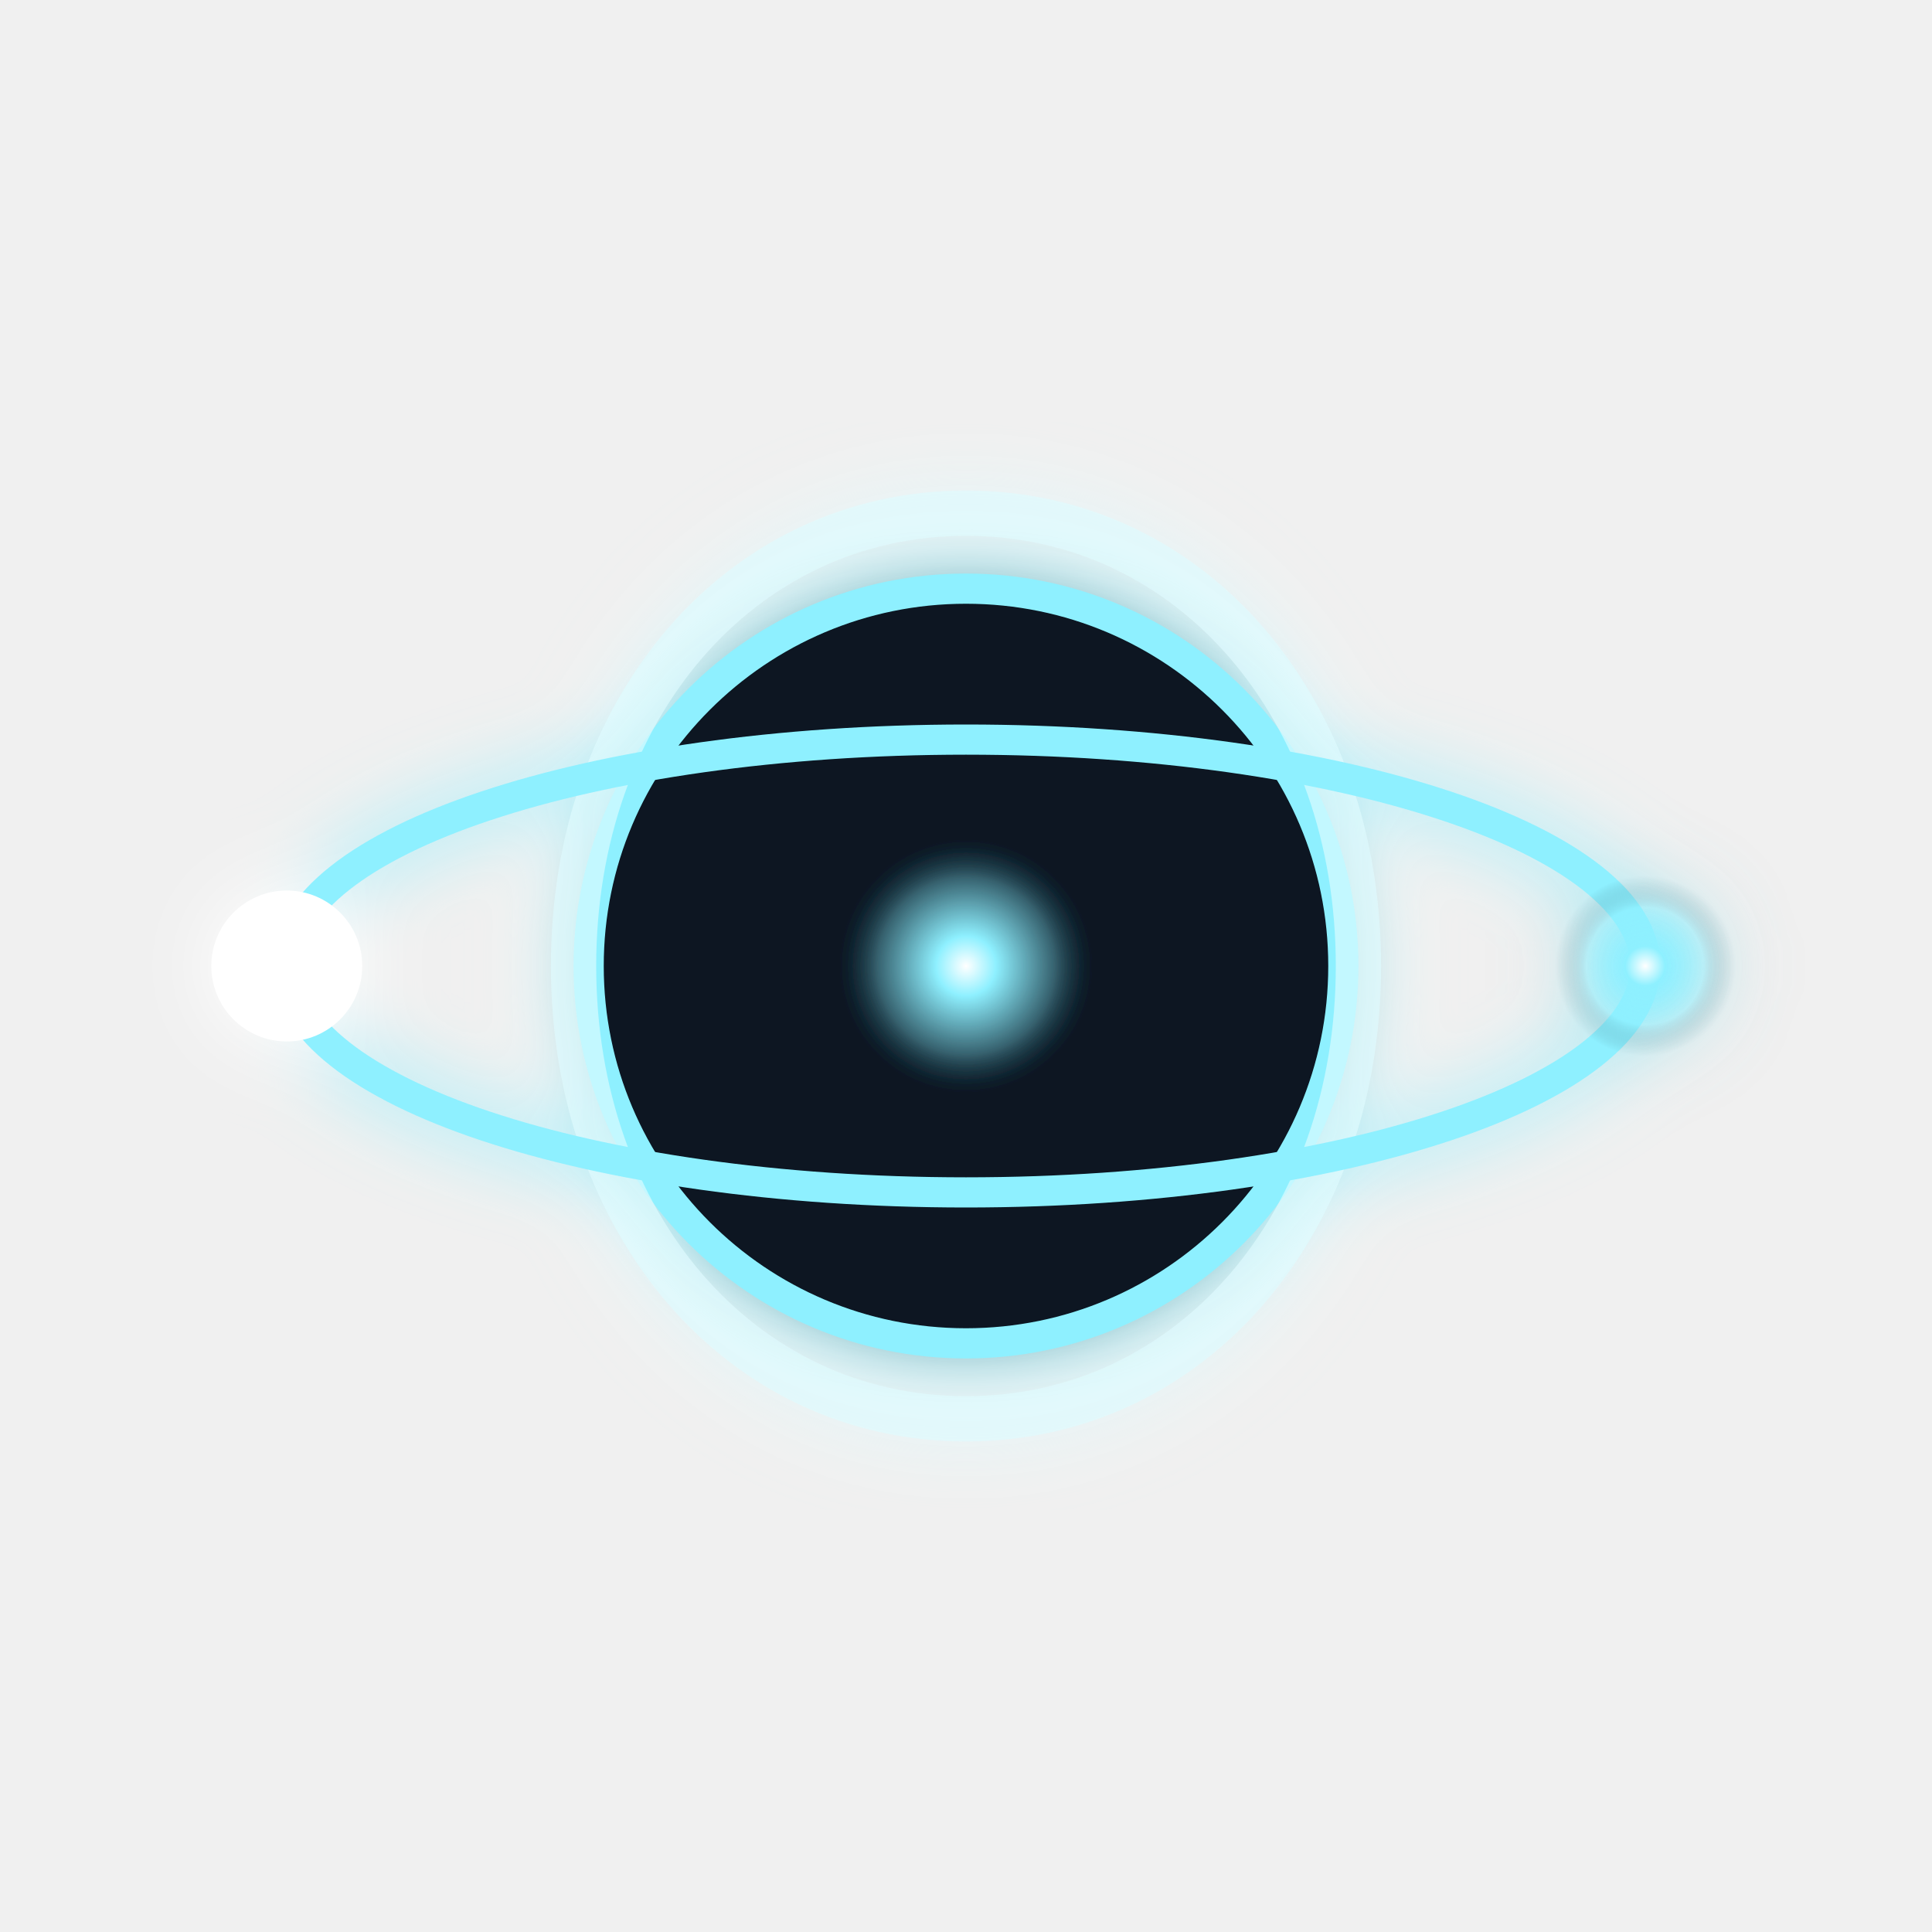
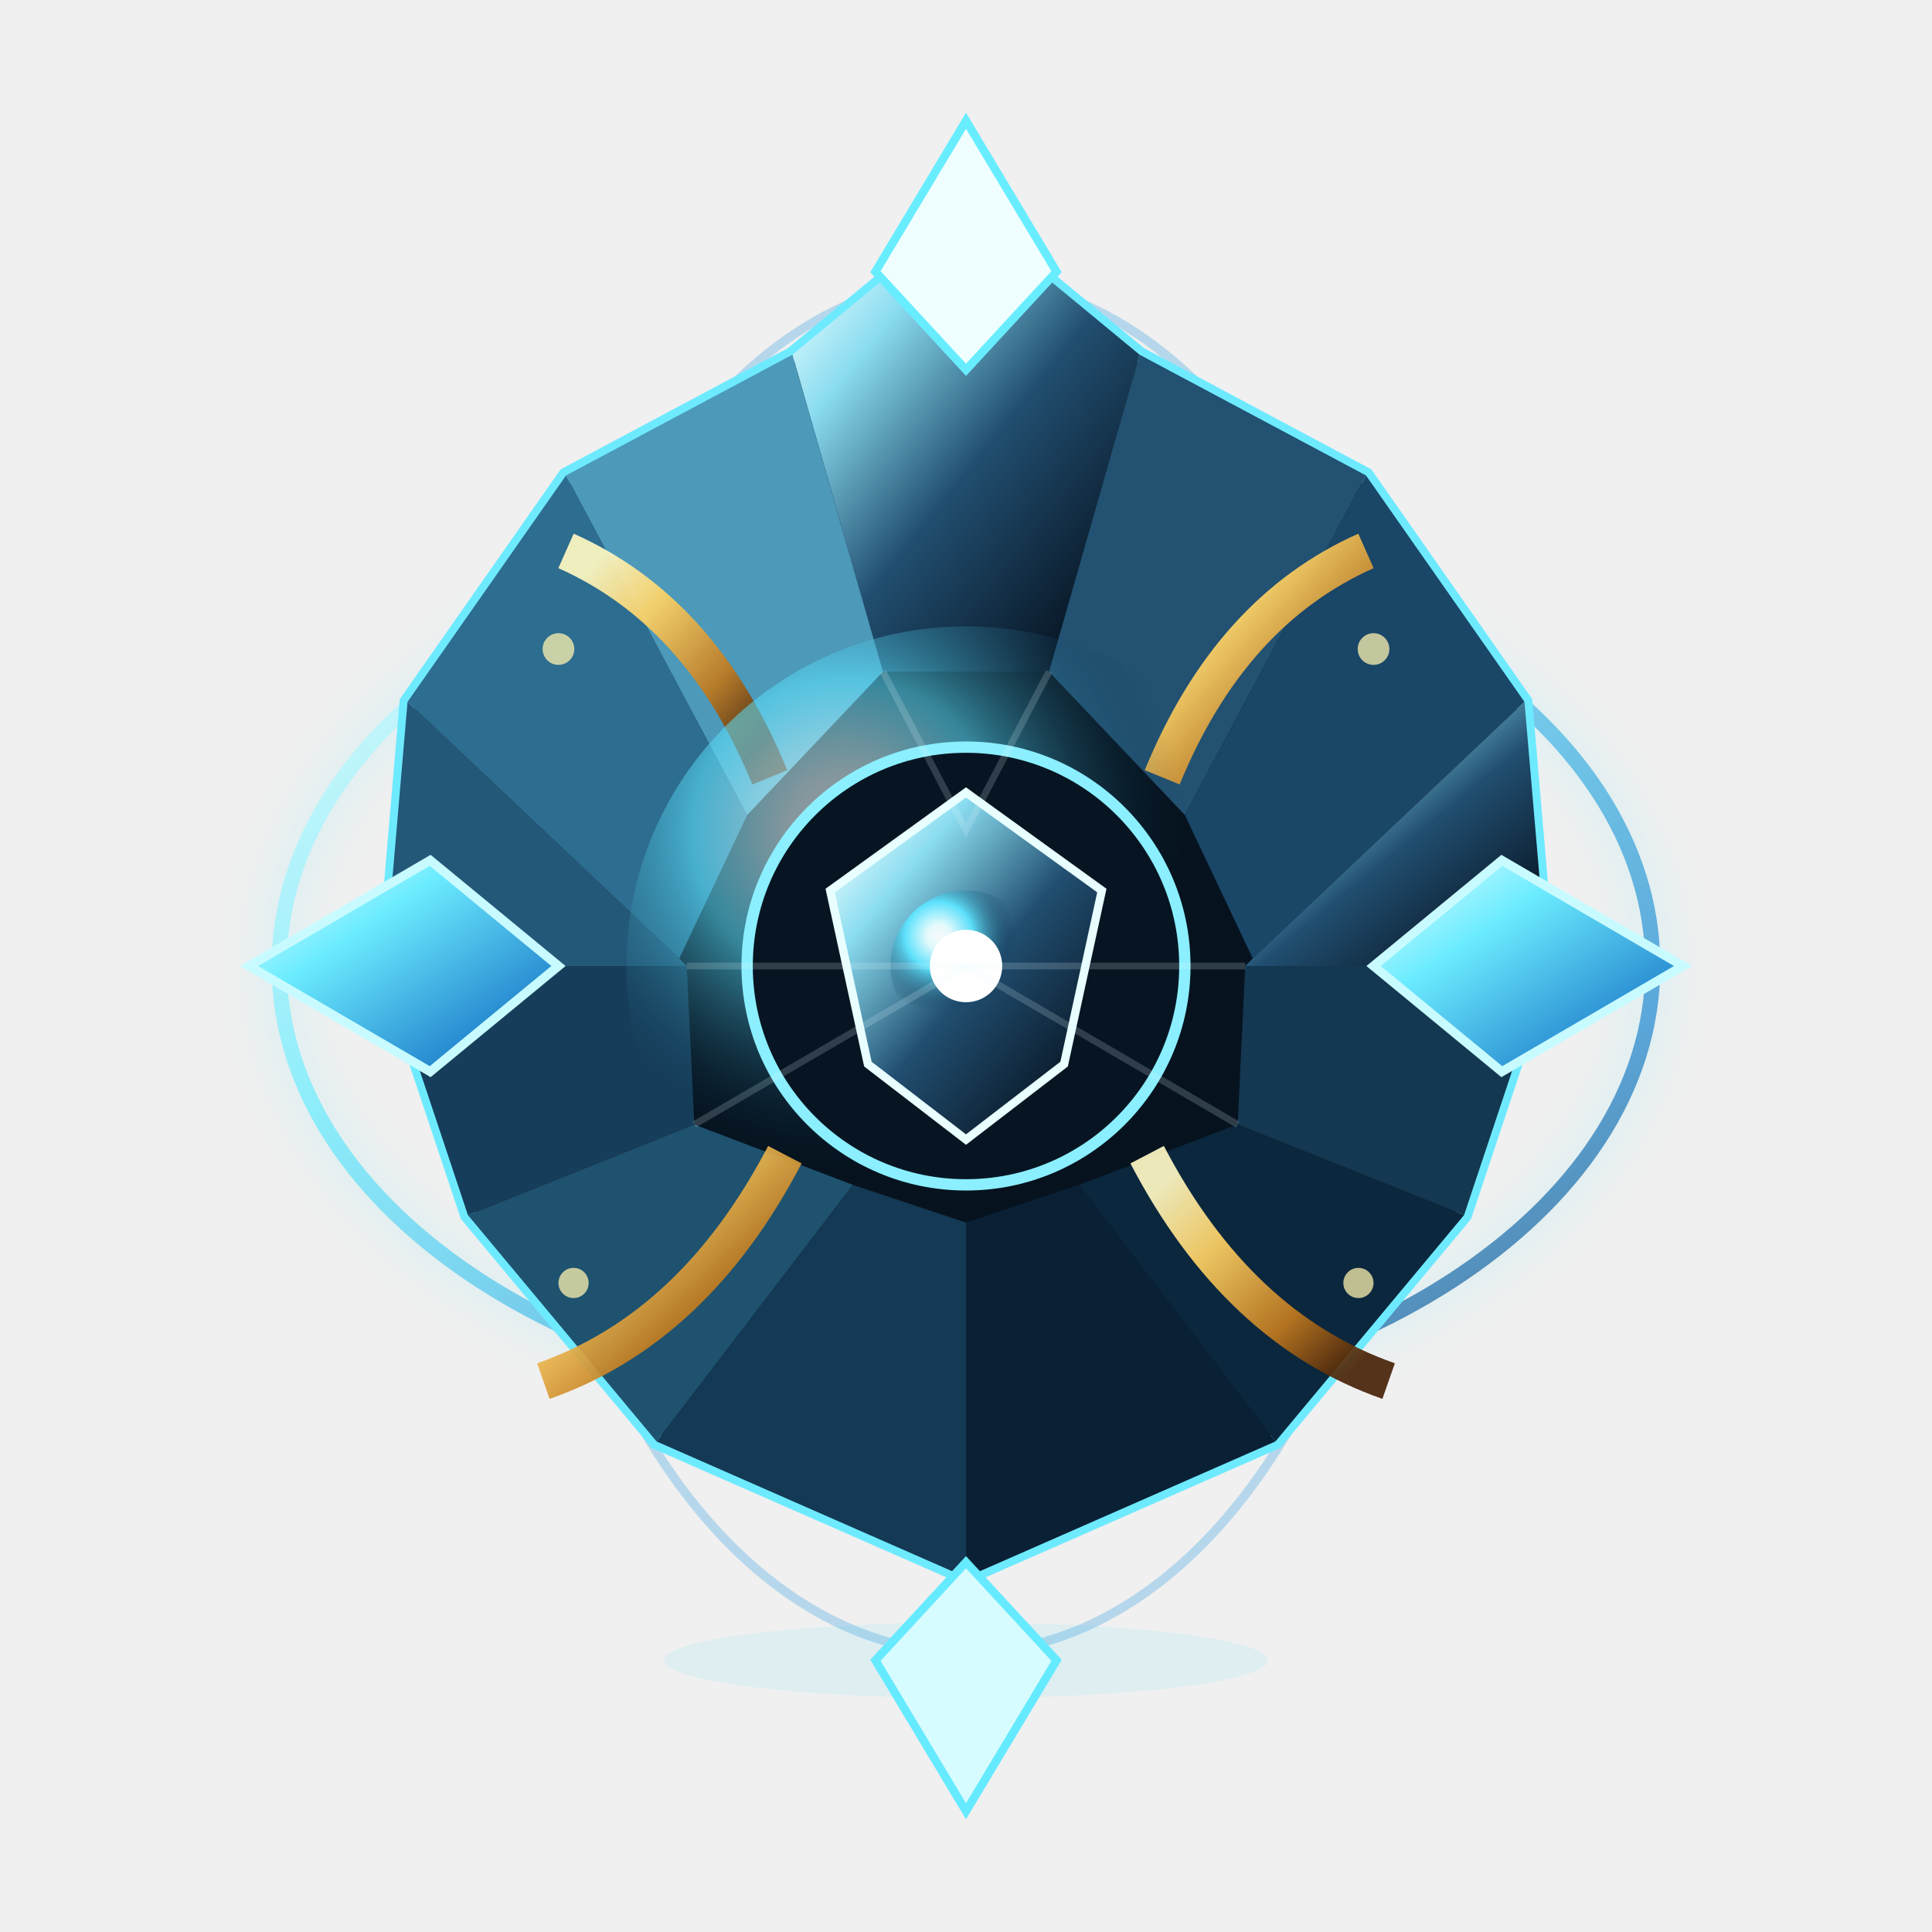
- <svg xmlns="http://www.w3.org/2000/svg" viewBox="0 0 128 128">
+ <svg xmlns="http://www.w3.org/2000/svg" viewBox="0 0 256 256" shape-rendering="geometricPrecision">
  <defs>
-     <radialGradient id="g">
+     <radialGradient id="c" cx=".32" cy=".30">
      <stop stop-color="#fff" />
-       <stop offset=".22" stop-color="#8ef0ff" />
-       <stop offset=".65" stop-color="#8ef0ff" stop-opacity=".35" />
-       <stop offset="1" stop-color="#00101c" stop-opacity="0" />
+       <stop offset=".16" stop-color="#e9ffff" />
+       <stop offset=".45" stop-color="#5de4ff" />
+       <stop offset="1" stop-color="#052140" stop-opacity="0" />
    </radialGradient>
-     <filter id="f">
-       <feGaussianBlur stdDeviation="2.5" result="b" />
-       <feMerge>
-         <feMergeNode in="b" />
-         <feMergeNode in="SourceGraphic" />
-       </feMerge>
+     <linearGradient id="s" x1=".1" y1=".05" x2=".9" y2=".9">
+       <stop stop-color="#ecffff" />
+       <stop offset=".22" stop-color="#8adcf0" />
+       <stop offset=".56" stop-color="#214e70" />
+       <stop offset="1" stop-color="#06111e" />
+     </linearGradient>
+     <linearGradient id="g" x1=".1" y1=".1" x2=".9" y2=".9">
+       <stop stop-color="#fff8c3" />
+       <stop offset=".30" stop-color="#ffd365" />
+       <stop offset=".70" stop-color="#c17a1e" />
+       <stop offset="1" stop-color="#482208" />
+     </linearGradient>
+     <linearGradient id="cy" x1="0" y1="0" x2="1" y2="1">
+       <stop stop-color="#eaffff" />
+       <stop offset=".34" stop-color="#6cecff" />
+       <stop offset=".78" stop-color="#278ad0" />
+       <stop offset="1" stop-color="#0a315e" />
+     </linearGradient>
+     <filter id="glow">
+       <feGaussianBlur stdDeviation="2.8" />
    </filter>
  </defs>
-   <g color="#8ef0ff" filter="url(#f)">
-     <circle cx="64" cy="64" r="25" fill="#071521" stroke="currentColor" stroke-width="2" />
-     <path d="M38 64C38 47 49 34 64 34s26 13 26 30-11 30-26 30S38 81 38 64Z" fill="none" stroke="#dffcff" stroke-opacity=".65" stroke-width="3" />
-     <ellipse cx="64" cy="64" rx="45" ry="15" fill="none" stroke="currentColor" stroke-width="2" />
-     <circle cx="109" cy="64" r="6" fill="url(#g)" />
-     <circle cx="19" cy="64" r="5" fill="#fff" />
-     <circle cx="64" cy="64" r="9" fill="url(#g)" />
+   <ellipse cx="128" cy="220" rx="40" ry="5" fill="#39e4ff" opacity=".10" />
+   <ellipse cx="128" cy="128" rx="91" ry="59" fill="none" stroke="#48e8ff" stroke-width="5" opacity=".12" filter="url(#glow)" />
+   <ellipse cx="128" cy="128" rx="91" ry="59" fill="none" stroke="url(#cy)" stroke-width="2" opacity=".72" />
+   <ellipse cx="128" cy="128" rx="58" ry="91" fill="none" stroke="#2f9de1" stroke-width="1.2" opacity=".30" />
+   <path d="M128 28L151 47 181 63 202 93 205 128 194 161 169 191 128 209 87 191 62 161 51 128 54 93 75 63 105 47z" fill="#06131f" stroke="#6eeaff" stroke-width="2.1" />
+   <path d="M128 28L151 47 139 89 117 89 105 47z" fill="url(#s)" />
+   <path d="M151 47L181 63 157 108 139 89z" fill="#225171" />
+   <path d="M181 63L202 93 166 127 157 108z" fill="#1a4667" />
+   <path d="M202 93L205 128 165 128 166 127z" fill="url(#s)" />
+   <path d="M205 128L194 161 164 149 165 128z" fill="#143851" />
+   <path d="M194 161L169 191 143 157 164 149z" fill="#0b273d" />
+   <path d="M169 191L128 209 128 162 143 157z" fill="#0a2035" />
+   <path d="M128 209L87 191 113 157 128 162z" fill="#143954" />
+   <path d="M87 191L62 161 92 149 113 157z" fill="#1e526f" />
+   <path d="M62 161L51 128 91 128 92 149z" fill="#163d59" />
+   <path d="M51 128L54 93 90 127 91 128z" fill="#245878" />
+   <path d="M54 93L75 63 99 108 90 127z" fill="#2d6d8f" />
+   <path d="M75 63L105 47 117 89 99 108z" fill="#4c99b9" />
+   <g fill="none" stroke="url(#g)" stroke-width="5" opacity=".92">
+     <path d="M75 73Q93 81 102 103" />
+     <path d="M181 73Q163 81 154 103" />
+     <path d="M72 183Q92 176 104 153" />
+     <path d="M184 183Q164 176 152 153" />
+   </g>
+   <path d="M33 128L57 114 74 128 57 142z" fill="url(#cy)" stroke="#c8fbff" stroke-width="1.2" />
+   <path d="M223 128L199 114 182 128 199 142z" fill="url(#cy)" stroke="#c8fbff" stroke-width="1.2" />
+   <path d="M128 16L140 36 128 49 116 36z" fill="#efffff" stroke="#68edff" stroke-width="1.1" />
+   <path d="M128 240L116 220 128 207 140 220z" fill="#d7fcff" stroke="#66eaff" stroke-width="1.1" />
+   <circle cx="128" cy="128" r="45" fill="url(#c)" opacity=".56" />
+   <circle cx="128" cy="128" r="29" fill="#071522" stroke="#8befff" stroke-width="1.5" />
+   <path d="M128 105L146 118 141 141 128 151 115 141 110 118z" fill="url(#s)" stroke="#e8feff" stroke-width="1.1" />
+   <circle cx="128" cy="128" r="10" fill="url(#c)" opacity=".95" />
+   <circle cx="128" cy="128" r="4.8" fill="#fff" />
+   <g fill="none" stroke="#e8feff" stroke-opacity=".18" stroke-width=".9">
+     <path d="M117 89L128 110L139 89" />
+     <path d="M91 128L128 128L165 128" />
+     <path d="M92 149L128 128L164 149" />
+   </g>
+   <g fill="#fff4b0" opacity=".74">
+     <circle cx="74" cy="86" r="2.1" />
+     <circle cx="182" cy="86" r="2.1" />
+     <circle cx="76" cy="170" r="2" />
+     <circle cx="180" cy="170" r="2" />
  </g>
</svg>
